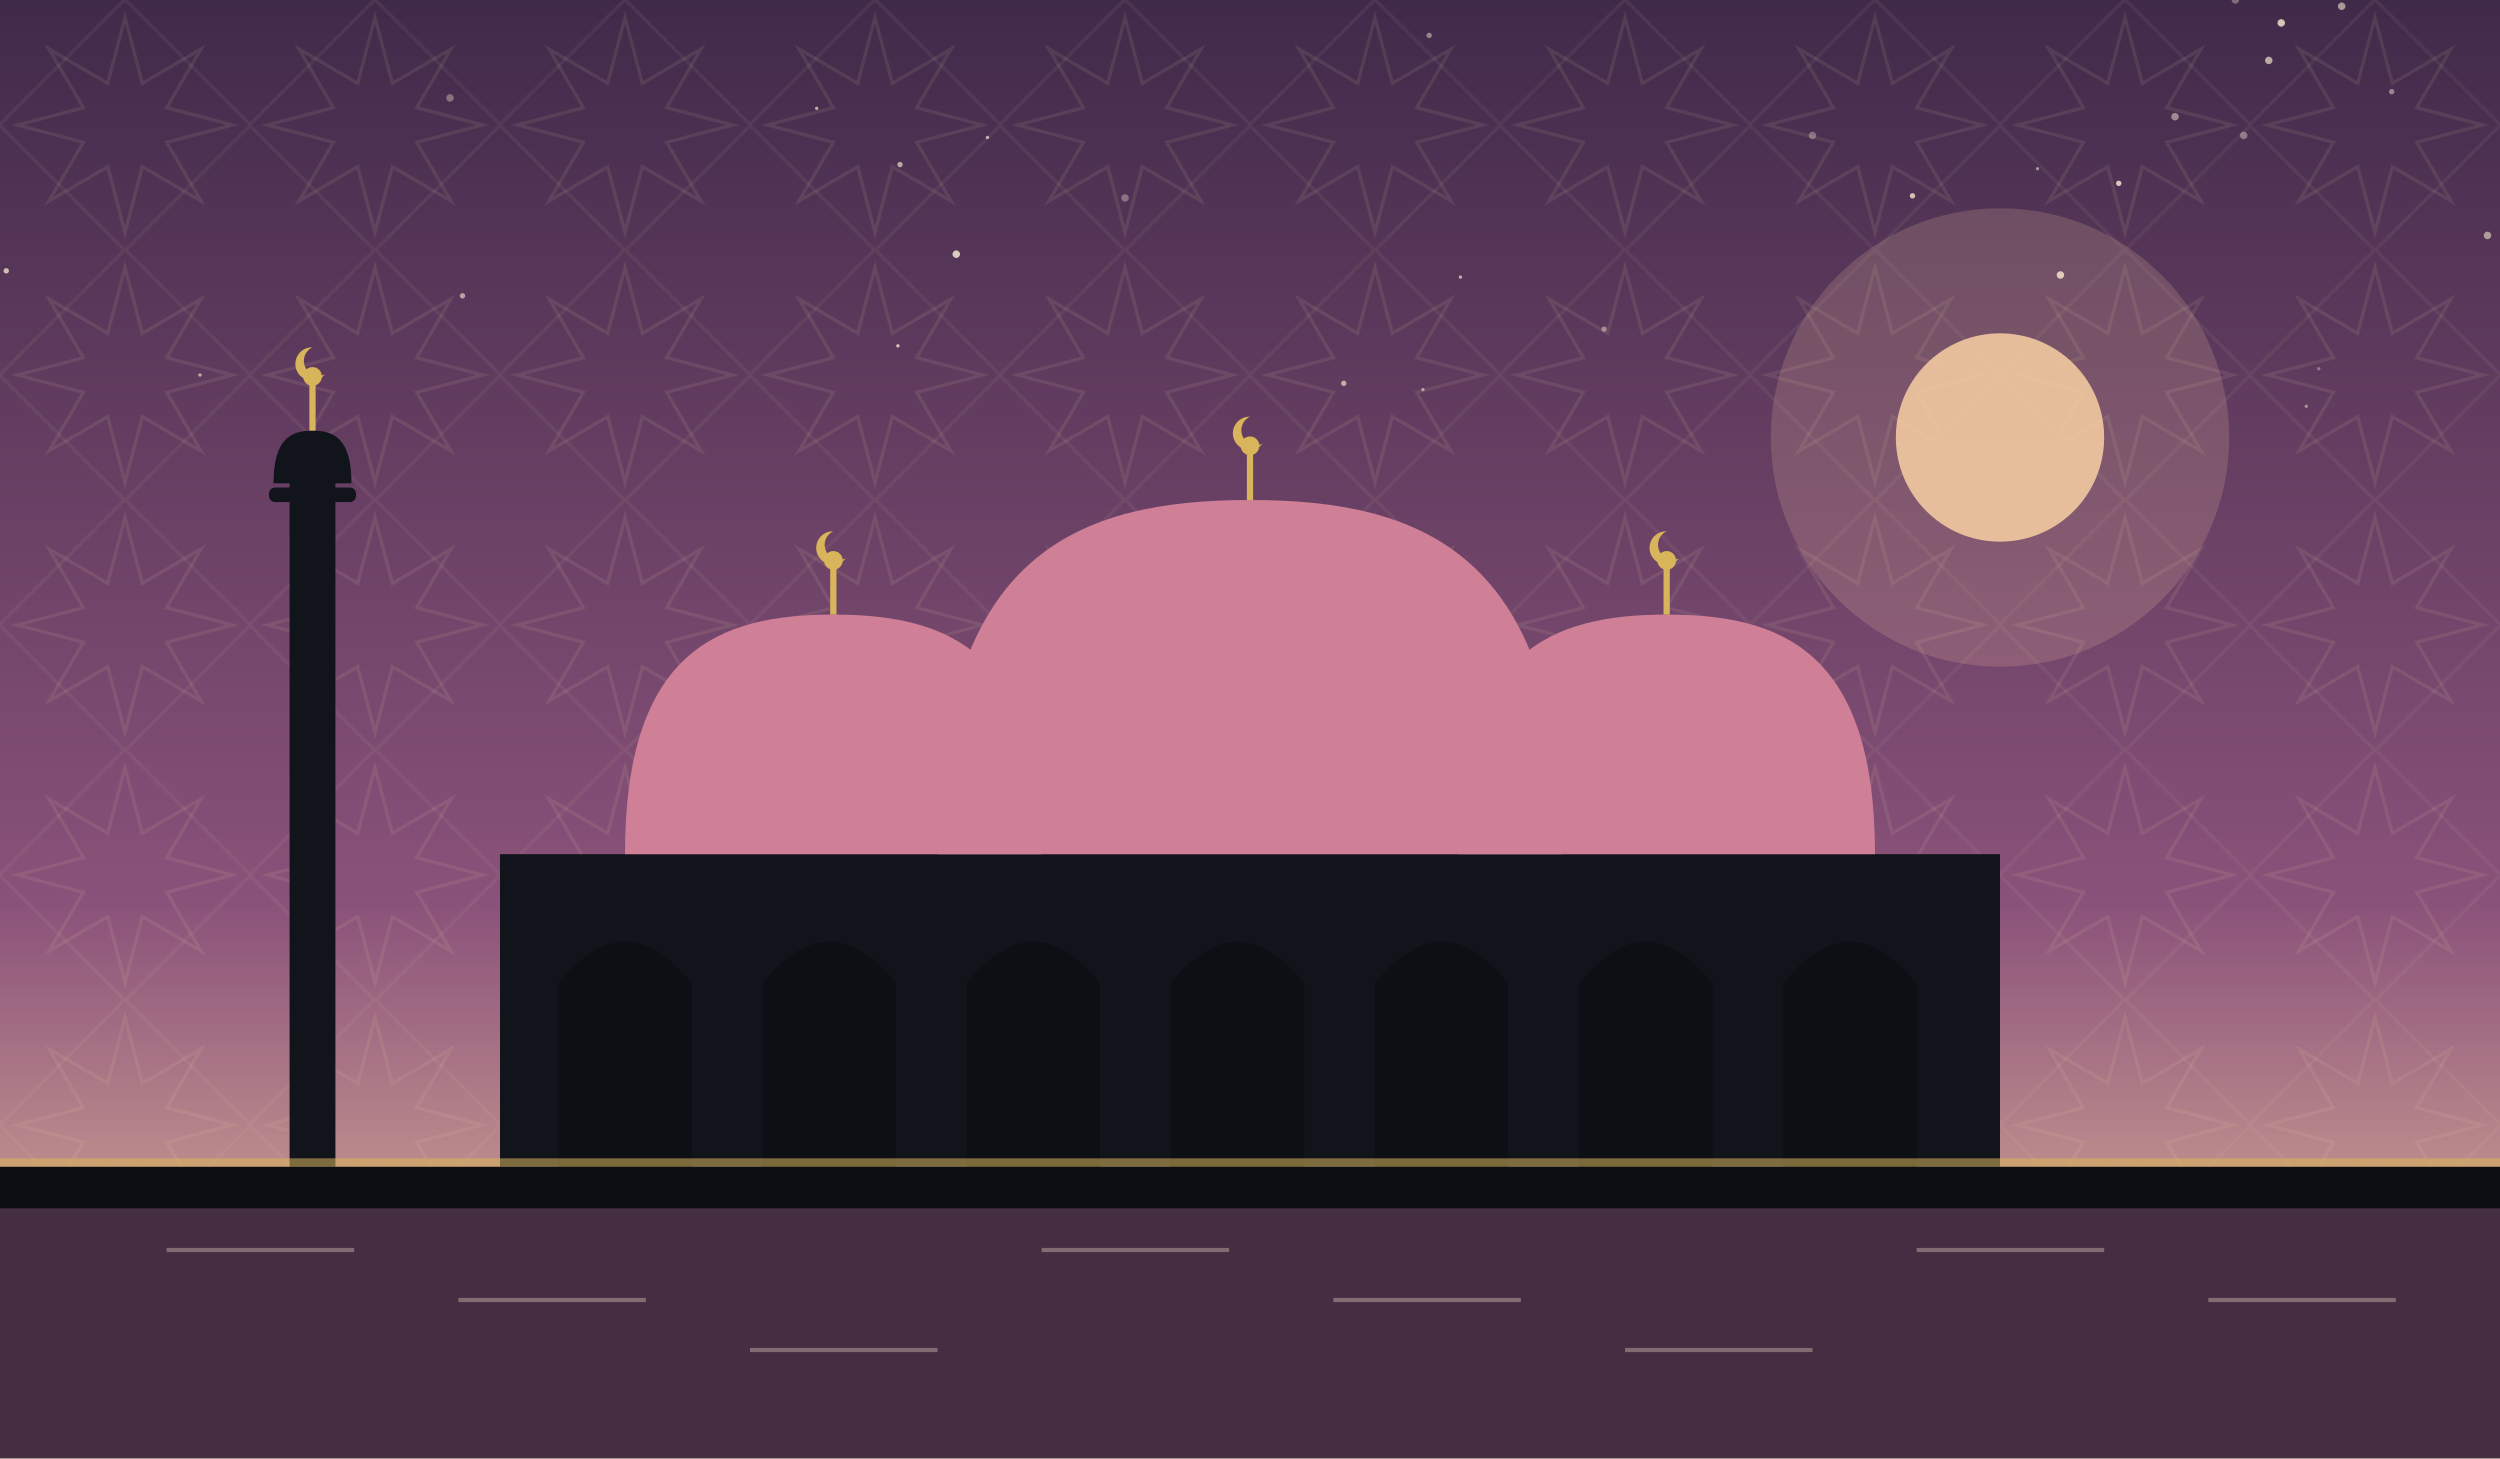
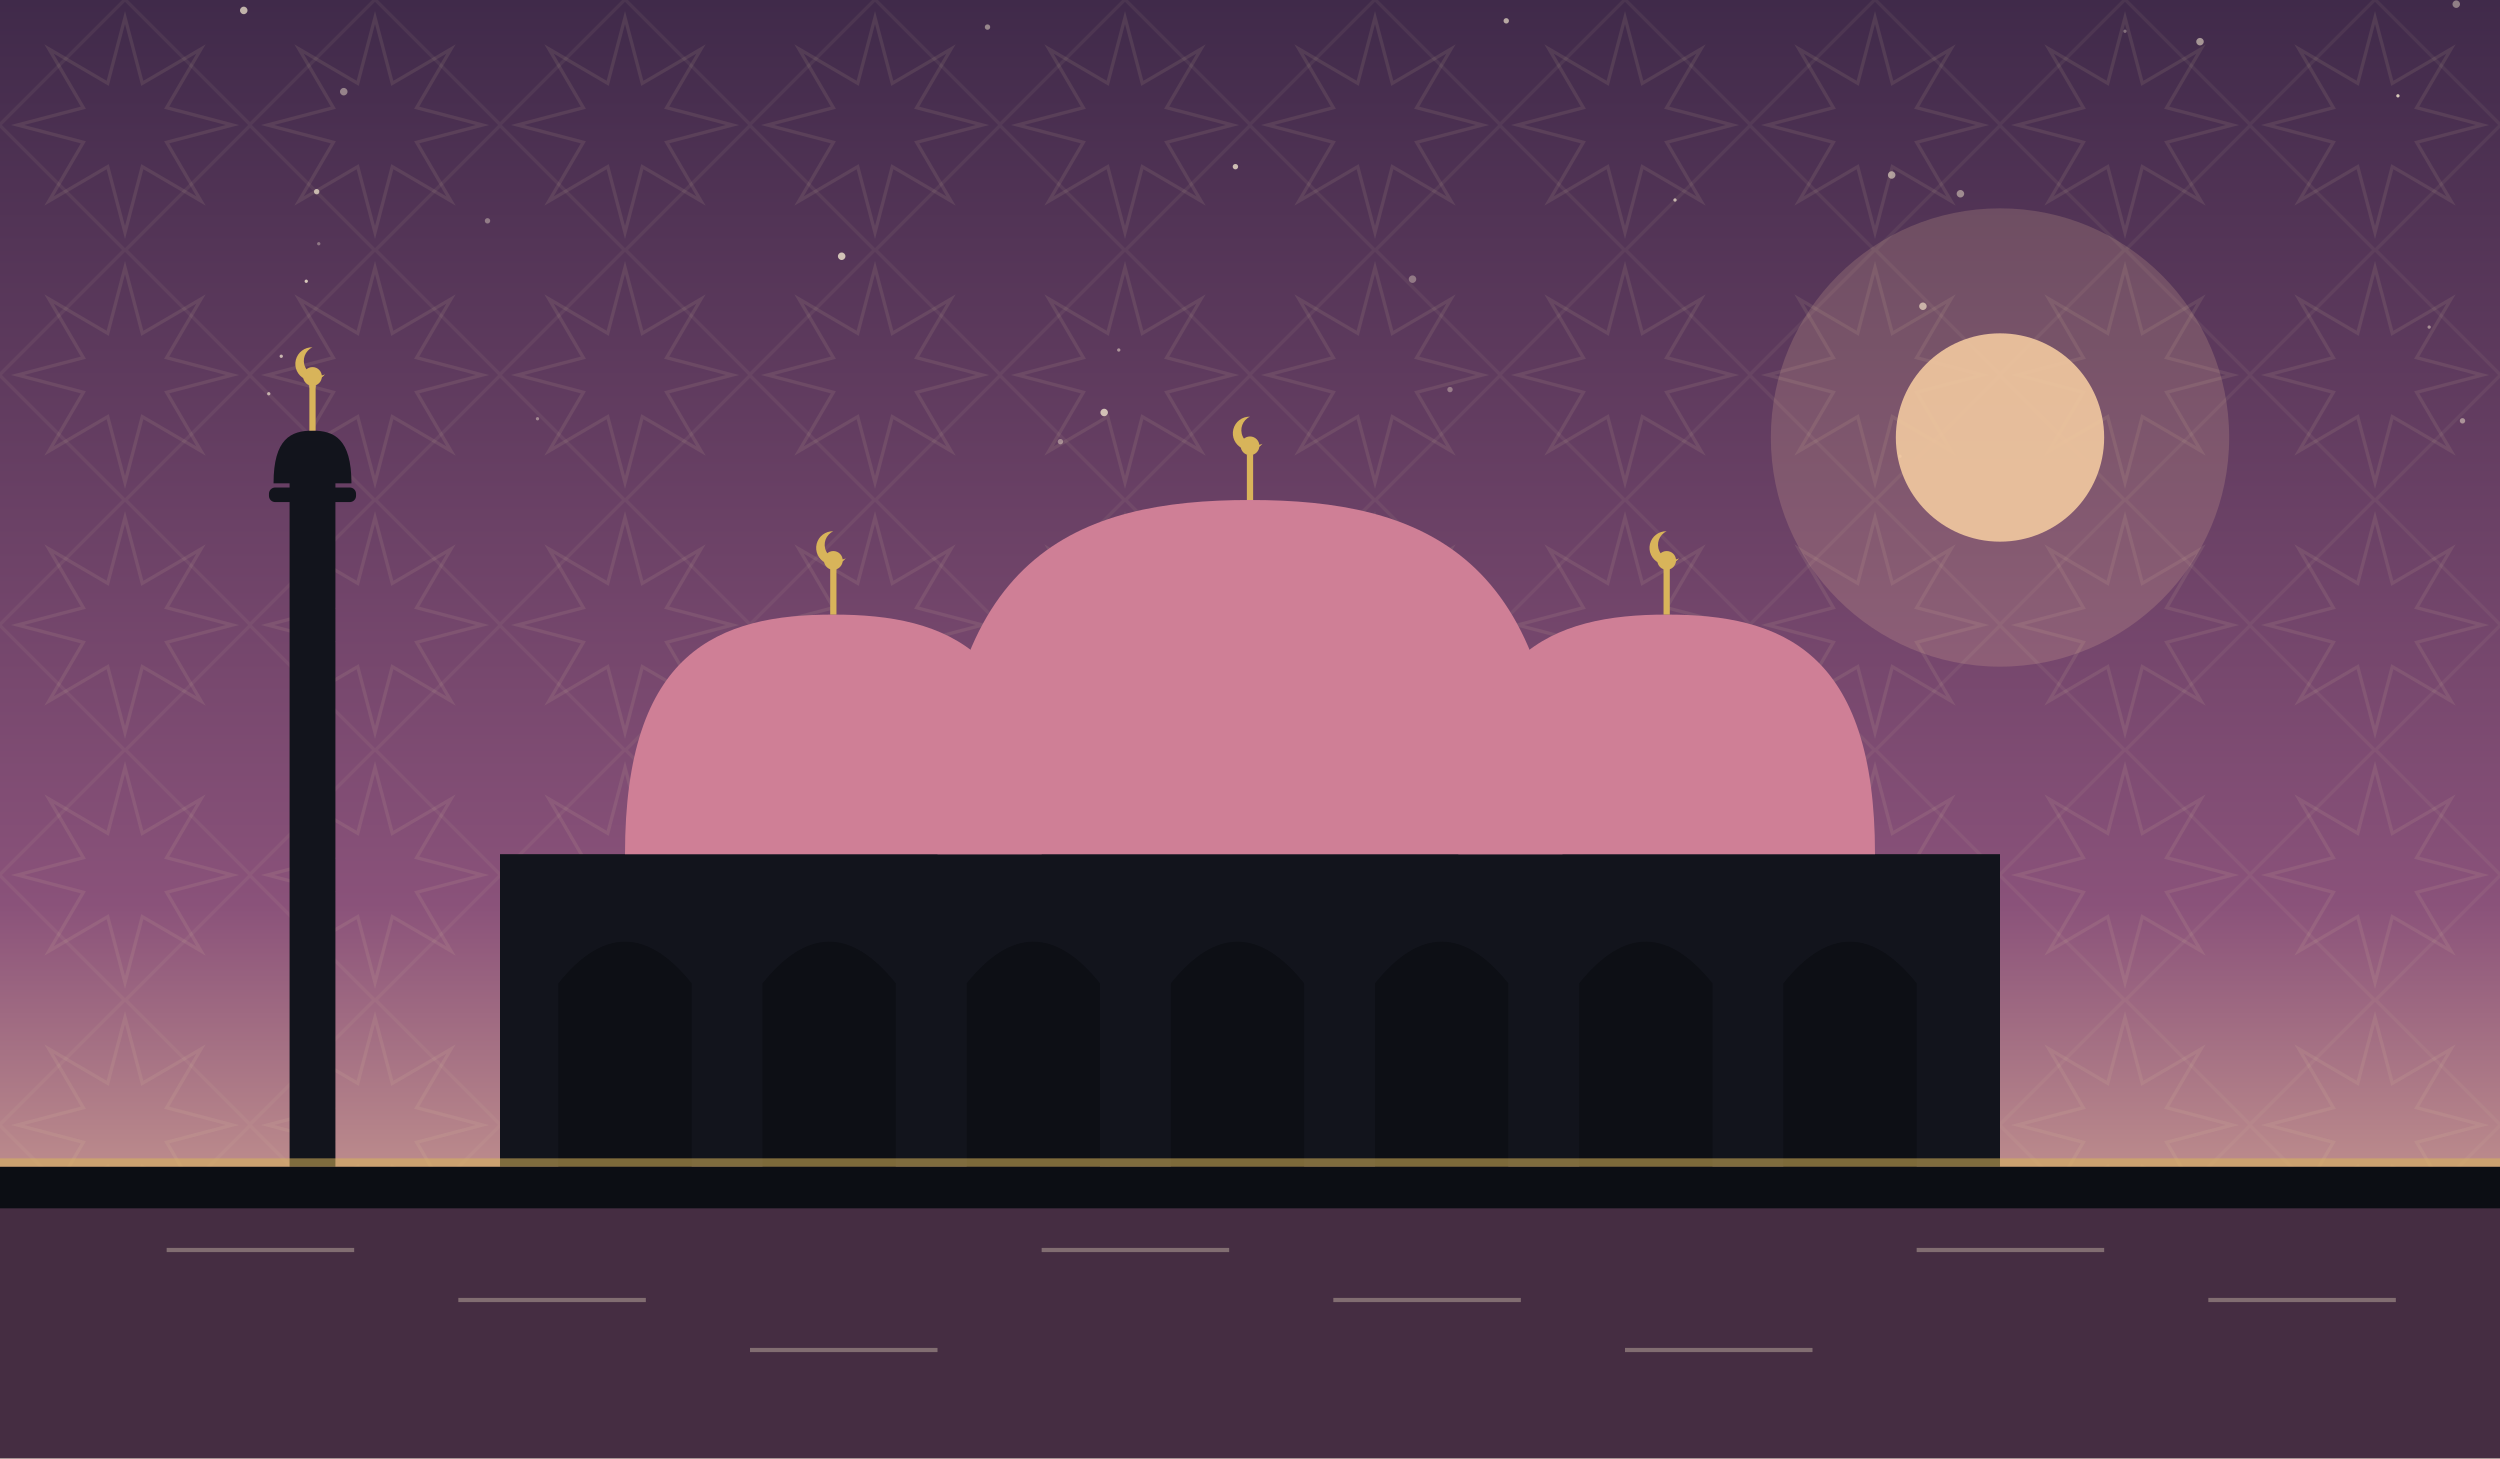
<svg xmlns="http://www.w3.org/2000/svg" viewBox="0 0 1200 700" role="img">
  <defs>
    <linearGradient id="sky" x1="0" y1="0" x2="0" y2="1">
      <stop offset="0" stop-color="#402a4a" />
      <stop offset="0.62" stop-color="#8a527a" />
      <stop offset="1" stop-color="#f2c9a0" />
    </linearGradient>
    <pattern id="g1" width="120" height="120" patternUnits="userSpaceOnUse">
      <polygon points="111.6,60.0 80.0,68.3 96.5,96.5 68.3,80.0 60.0,111.6 51.7,80.0 23.5,96.5 40.0,68.3 8.4,60.0 40.0,51.7 23.5,23.5 51.7,40.0 60.0,8.4 68.3,40.0 96.5,23.5 80.0,51.7" fill="none" stroke="#e8d9a8" stroke-width="1.6" opacity="0.1" />
      <rect x="17.4" y="17.4" width="85.2" height="85.2" fill="none" stroke="#e8d9a8" stroke-width="1.6" opacity="0.07" transform="rotate(45 60.0 60.0)" />
    </pattern>
  </defs>
  <rect width="1200" height="700" fill="url(#sky)" />
  <rect width="1200" height="700" fill="url(#g1)" />
-   <circle cx="392" cy="52" r="0.8" fill="#f7ecd2" opacity="0.69" />
-   <circle cx="1194" cy="113" r="1.8" fill="#f7ecd2" opacity="0.57" />
-   <circle cx="1077" cy="65" r="1.8" fill="#f7ecd2" opacity="0.40" />
-   <circle cx="1073" cy="0" r="1.8" fill="#f7ecd2" opacity="0.35" />
-   <circle cx="918" cy="94" r="1.3" fill="#f7ecd2" opacity="0.77" />
-   <circle cx="540" cy="95" r="1.8" fill="#f7ecd2" opacity="0.35" />
-   <circle cx="683" cy="187" r="0.8" fill="#f7ecd2" opacity="0.56" />
-   <circle cx="459" cy="122" r="1.8" fill="#f7ecd2" opacity="0.83" />
-   <circle cx="1044" cy="56" r="1.8" fill="#f7ecd2" opacity="0.49" />
-   <circle cx="686" cy="17" r="1.3" fill="#f7ecd2" opacity="0.47" />
-   <circle cx="1089" cy="29" r="1.8" fill="#f7ecd2" opacity="0.66" />
-   <circle cx="645" cy="184" r="1.3" fill="#f7ecd2" opacity="0.65" />
-   <circle cx="770" cy="158" r="1.3" fill="#f7ecd2" opacity="0.45" />
-   <circle cx="432" cy="79" r="1.3" fill="#f7ecd2" opacity="0.63" />
-   <circle cx="1095" cy="11" r="1.8" fill="#f7ecd2" opacity="0.80" />
-   <circle cx="431" cy="166" r="0.8" fill="#f7ecd2" opacity="0.81" />
-   <circle cx="96" cy="180" r="0.8" fill="#f7ecd2" opacity="0.65" />
-   <circle cx="978" cy="81" r="0.8" fill="#f7ecd2" opacity="0.53" />
-   <circle cx="701" cy="133" r="0.8" fill="#f7ecd2" opacity="0.68" />
-   <circle cx="1017" cy="88" r="1.3" fill="#f7ecd2" opacity="0.81" />
-   <circle cx="222" cy="142" r="1.3" fill="#f7ecd2" opacity="0.59" />
-   <circle cx="1124" cy="3" r="1.8" fill="#f7ecd2" opacity="0.57" />
-   <circle cx="1107" cy="195" r="0.8" fill="#f7ecd2" opacity="0.50" />
-   <circle cx="3" cy="130" r="1.3" fill="#f7ecd2" opacity="0.75" />
-   <circle cx="1148" cy="44" r="1.3" fill="#f7ecd2" opacity="0.47" />
-   <circle cx="870" cy="65" r="1.8" fill="#f7ecd2" opacity="0.35" />
-   <circle cx="1113" cy="177" r="0.8" fill="#f7ecd2" opacity="0.36" />
-   <circle cx="989" cy="132" r="1.8" fill="#f7ecd2" opacity="0.83" />
-   <circle cx="474" cy="66" r="0.8" fill="#f7ecd2" opacity="0.69" />
-   <circle cx="216" cy="47" r="1.8" fill="#f7ecd2" opacity="0.37" />
+   <circle cx="152" cy="92" r="1.3" fill="#f7ecd2" opacity="0.69" />
+   <circle cx="474" cy="13" r="1.3" fill="#f7ecd2" opacity="0.47" />
+   <circle cx="117" cy="5" r="1.8" fill="#f7ecd2" opacity="0.70" />
+   <circle cx="593" cy="80" r="1.3" fill="#f7ecd2" opacity="0.75" />
+   <circle cx="678" cy="134" r="1.8" fill="#f7ecd2" opacity="0.37" />
+   <circle cx="1020" cy="15" r="0.8" fill="#f7ecd2" opacity="0.35" />
+   <circle cx="923" cy="147" r="1.8" fill="#f7ecd2" opacity="0.66" />
+   <circle cx="1179" cy="2" r="1.8" fill="#f7ecd2" opacity="0.43" />
+   <circle cx="804" cy="96" r="0.8" fill="#f7ecd2" opacity="0.69" />
+   <circle cx="1166" cy="157" r="0.8" fill="#f7ecd2" opacity="0.47" />
+   <circle cx="129" cy="189" r="0.8" fill="#f7ecd2" opacity="0.66" />
+   <circle cx="165" cy="44" r="1.8" fill="#f7ecd2" opacity="0.45" />
+   <circle cx="530" cy="198" r="1.8" fill="#f7ecd2" opacity="0.75" />
+   <circle cx="912" cy="219" r="0.8" fill="#f7ecd2" opacity="0.63" />
+   <circle cx="135" cy="171" r="0.8" fill="#f7ecd2" opacity="0.70" />
+   <circle cx="1151" cy="46" r="0.8" fill="#f7ecd2" opacity="0.81" />
+   <circle cx="1056" cy="20" r="1.8" fill="#f7ecd2" opacity="0.55" />
+   <circle cx="258" cy="201" r="0.8" fill="#f7ecd2" opacity="0.43" />
+   <circle cx="941" cy="93" r="1.8" fill="#f7ecd2" opacity="0.48" />
+   <circle cx="537" cy="168" r="0.8" fill="#f7ecd2" opacity="0.51" />
+   <circle cx="1182" cy="202" r="1.3" fill="#f7ecd2" opacity="0.49" />
+   <circle cx="404" cy="123" r="1.8" fill="#f7ecd2" opacity="0.77" />
+   <circle cx="147" cy="135" r="0.8" fill="#f7ecd2" opacity="0.80" />
+   <circle cx="723" cy="10" r="1.3" fill="#f7ecd2" opacity="0.65" />
+   <circle cx="908" cy="84" r="1.8" fill="#f7ecd2" opacity="0.57" />
+   <circle cx="150" cy="185" r="1.8" fill="#f7ecd2" opacity="0.35" />
+   <circle cx="153" cy="117" r="0.8" fill="#f7ecd2" opacity="0.36" />
+   <circle cx="509" cy="212" r="1.3" fill="#f7ecd2" opacity="0.43" />
+   <circle cx="234" cy="106" r="1.3" fill="#f7ecd2" opacity="0.39" />
+   <circle cx="696" cy="187" r="1.3" fill="#f7ecd2" opacity="0.37" />
  <circle cx="960" cy="210" r="110" fill="#f2c9a0" opacity="0.18" />
  <circle cx="960" cy="210" r="50" fill="#f2c9a0" opacity="0.9" />
  <rect x="240" y="410" width="720" height="150" fill="#12141c" />
  <path d="M 268 560 L 268 472 Q 300 432 332 472 L 332 560 Z" fill="#0c0e14" opacity="0.9" />
  <path d="M 366 560 L 366 472 Q 398 432 430 472 L 430 560 Z" fill="#0c0e14" opacity="0.9" />
  <path d="M 464 560 L 464 472 Q 496 432 528 472 L 528 560 Z" fill="#0c0e14" opacity="0.9" />
  <path d="M 562 560 L 562 472 Q 594 432 626 472 L 626 560 Z" fill="#0c0e14" opacity="0.9" />
  <path d="M 660 560 L 660 472 Q 692 432 724 472 L 724 560 Z" fill="#0c0e14" opacity="0.9" />
  <path d="M 758 560 L 758 472 Q 790 432 822 472 L 822 560 Z" fill="#0c0e14" opacity="0.9" />
  <path d="M 856 560 L 856 472 Q 888 432 920 472 L 920 560 Z" fill="#0c0e14" opacity="0.9" />
  <path d="M 450 410 C 450 265.5, 517.5 240, 600 240 C 682.5 240, 750 265.5, 750 410 Z" fill="#cf7f96" />
  <line x1="600" y1="240" x2="600" y2="218" stroke="#d8b45a" stroke-width="3" />
  <circle cx="600" cy="214" r="4.5" fill="#d8b45a" />
  <path d="M 600 200 a 8 8 0 1 0 6 13 a 6.4 6.4 0 1 1 -6 -13 Z" fill="#d8b45a" />
  <path d="M 300 410 C 300 312.25, 345.0 295, 400 295 C 455.0 295, 500 312.25, 500 410 Z" fill="#cf7f96" />
  <line x1="400" y1="295" x2="400" y2="273" stroke="#d8b45a" stroke-width="3" />
  <circle cx="400" cy="269" r="4.5" fill="#d8b45a" />
  <path d="M 400 255 a 8 8 0 1 0 6 13 a 6.4 6.4 0 1 1 -6 -13 Z" fill="#d8b45a" />
  <path d="M 700 410 C 700 312.25, 745.0 295, 800 295 C 855.0 295, 900 312.25, 900 410 Z" fill="#cf7f96" />
  <line x1="800" y1="295" x2="800" y2="273" stroke="#d8b45a" stroke-width="3" />
  <circle cx="800" cy="269" r="4.5" fill="#d8b45a" />
  <path d="M 800 255 a 8 8 0 1 0 6 13 a 6.4 6.4 0 1 1 -6 -13 Z" fill="#d8b45a" />
  <rect x="139.0" y="230" width="22" height="330" fill="#12141c" />
  <rect x="129.1" y="234" width="41.8" height="7" rx="3" fill="#12141c" />
  <path d="M 131.3 232 C 131.3 210.495, 139.715 206.7, 150 206.7 C 160.285 206.7, 168.7 210.495, 168.7 232 Z" fill="#12141c" />
  <line x1="150" y1="206.7" x2="150" y2="184.7" stroke="#d8b45a" stroke-width="3" />
  <circle cx="150" cy="180.7" r="4.5" fill="#d8b45a" />
  <path d="M 150 166.7 a 8 8 0 1 0 6 13 a 6.4 6.4 0 1 1 -6 -13 Z" fill="#d8b45a" />
  <rect x="0" y="560" width="1200" height="140" fill="#0c0e14" />
  <rect x="0" y="580" width="1200" height="120" fill="#8a527a" opacity="0.45" />
  <g opacity="0.35">
    <line x1="80" y1="600" x2="170" y2="600" stroke="#f2e6c8" stroke-width="2" />
    <line x1="220" y1="624" x2="310" y2="624" stroke="#f2e6c8" stroke-width="2" />
    <line x1="360" y1="648" x2="450" y2="648" stroke="#f2e6c8" stroke-width="2" />
    <line x1="500" y1="600" x2="590" y2="600" stroke="#f2e6c8" stroke-width="2" />
    <line x1="640" y1="624" x2="730" y2="624" stroke="#f2e6c8" stroke-width="2" />
    <line x1="780" y1="648" x2="870" y2="648" stroke="#f2e6c8" stroke-width="2" />
    <line x1="920" y1="600" x2="1010" y2="600" stroke="#f2e6c8" stroke-width="2" />
    <line x1="1060" y1="624" x2="1150" y2="624" stroke="#f2e6c8" stroke-width="2" />
  </g>
  <rect x="0" y="556" width="1200" height="4" fill="#d8b45a" opacity="0.55" />
</svg>
